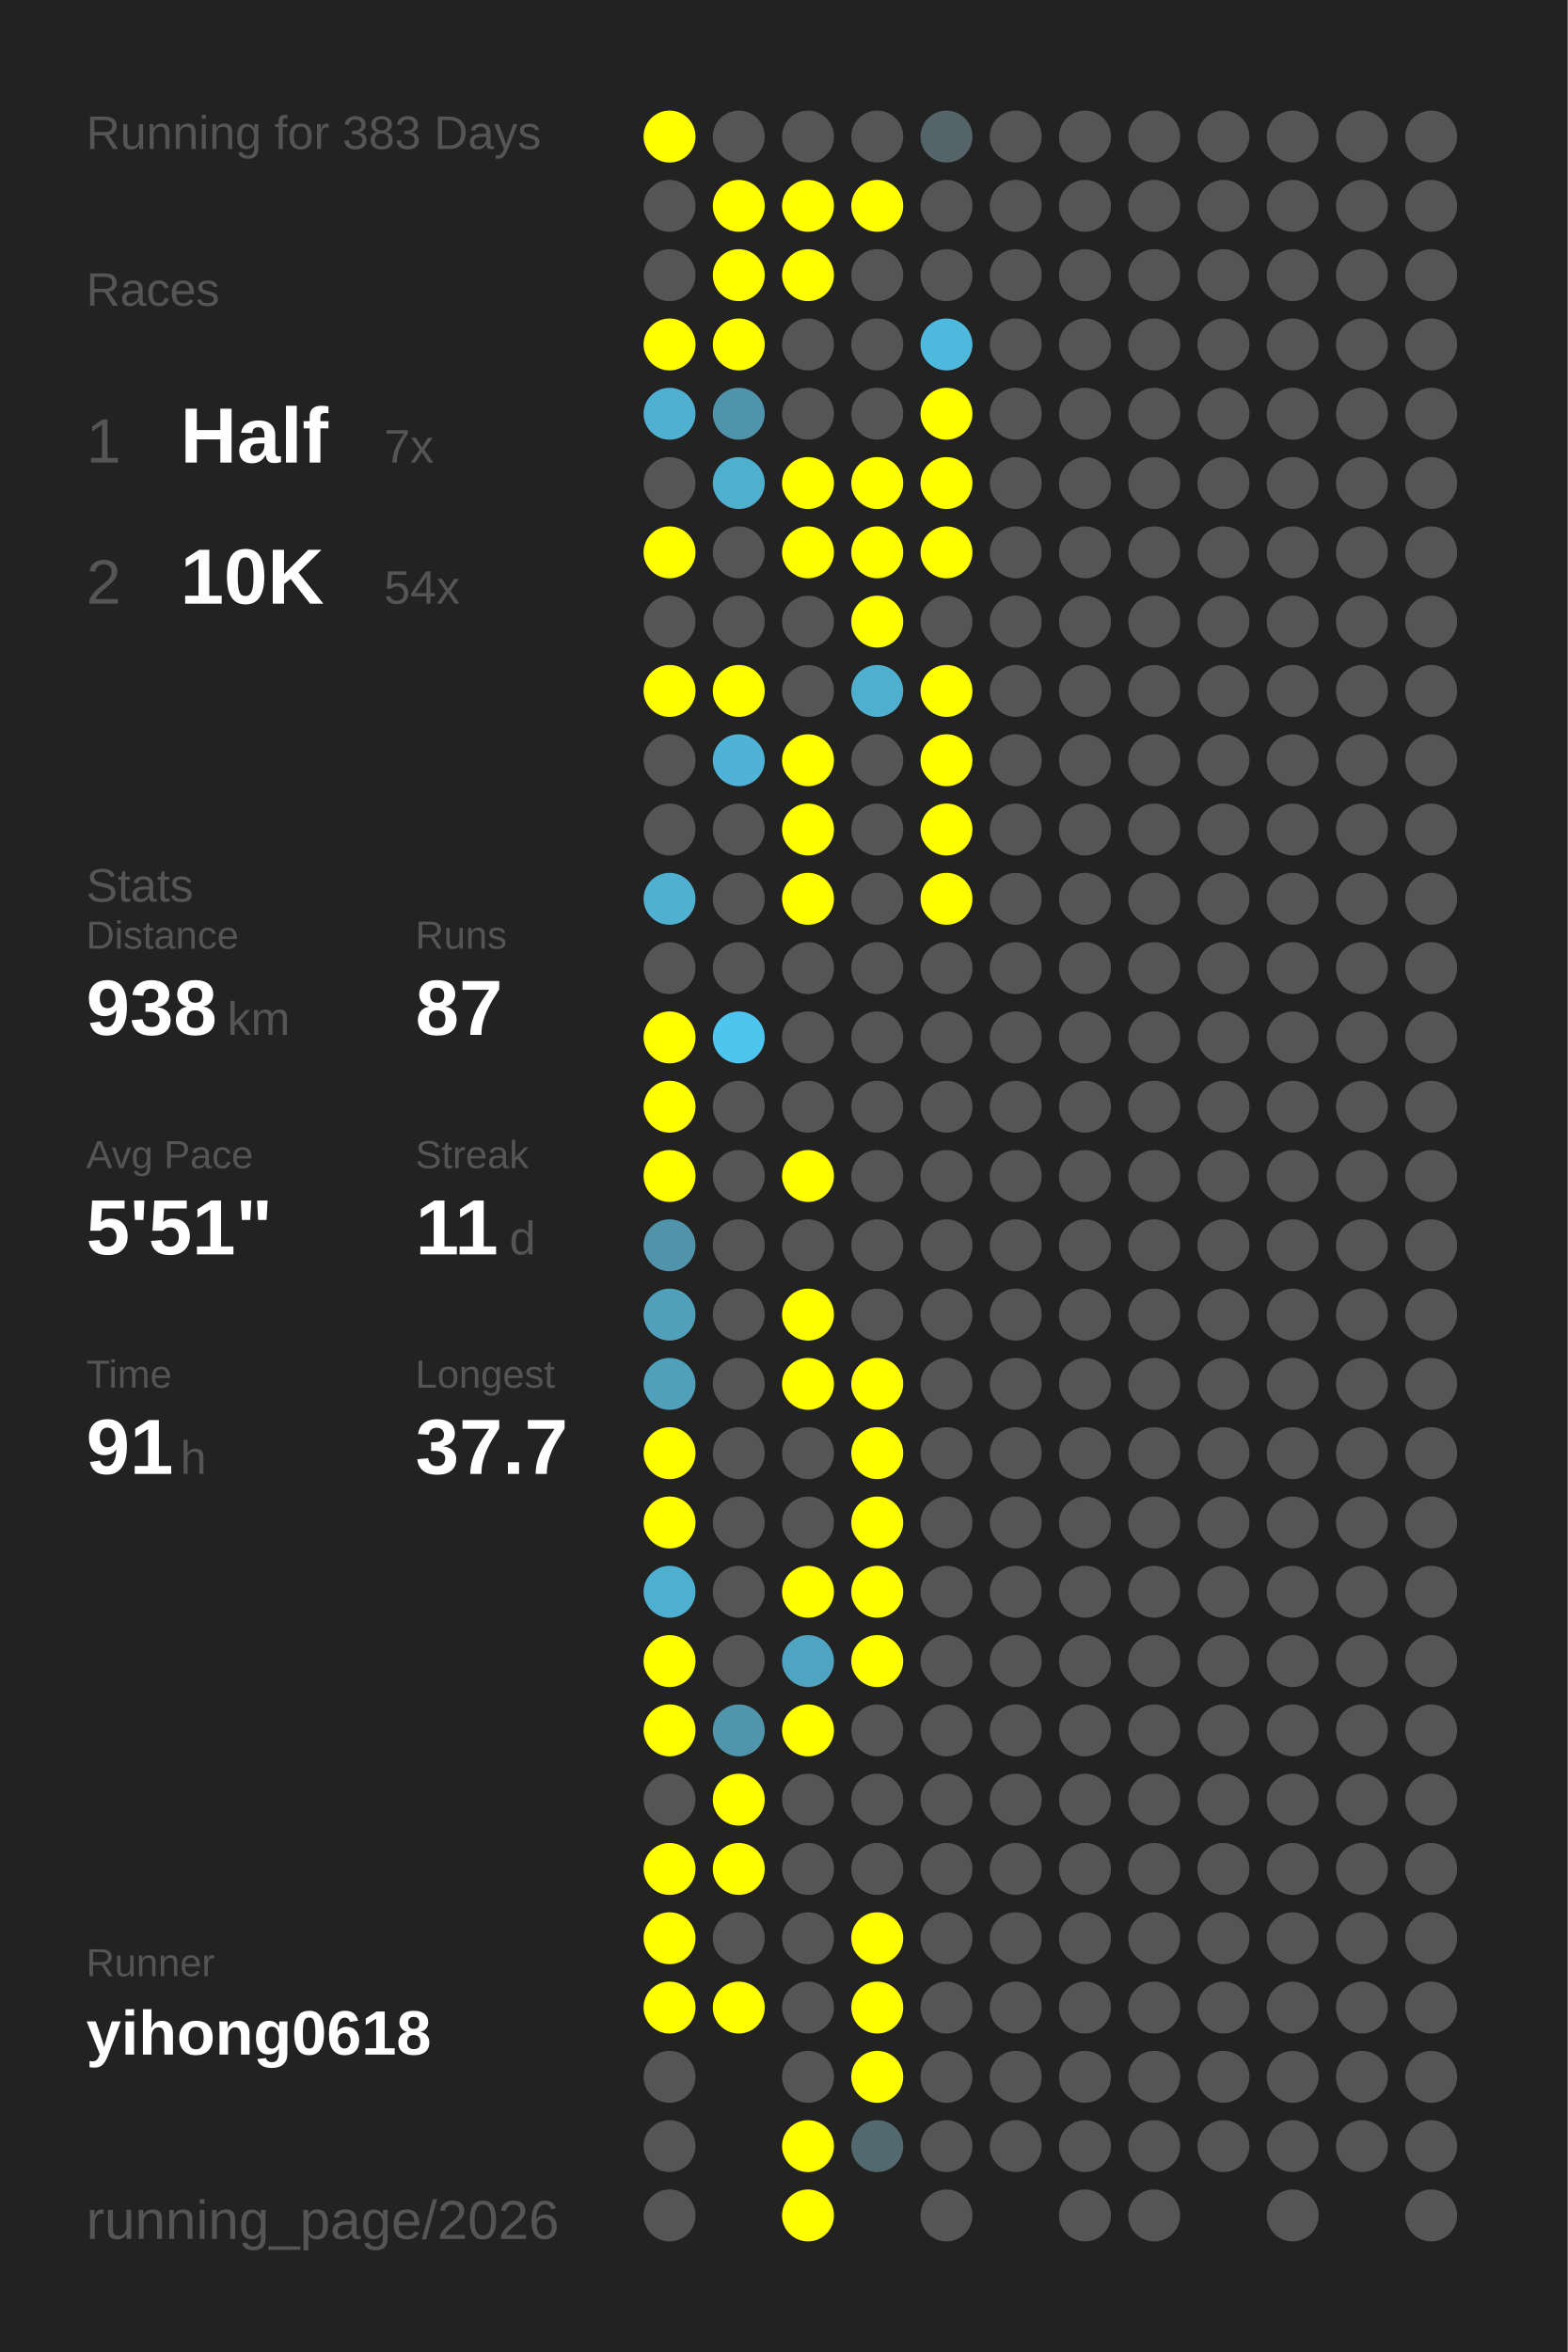
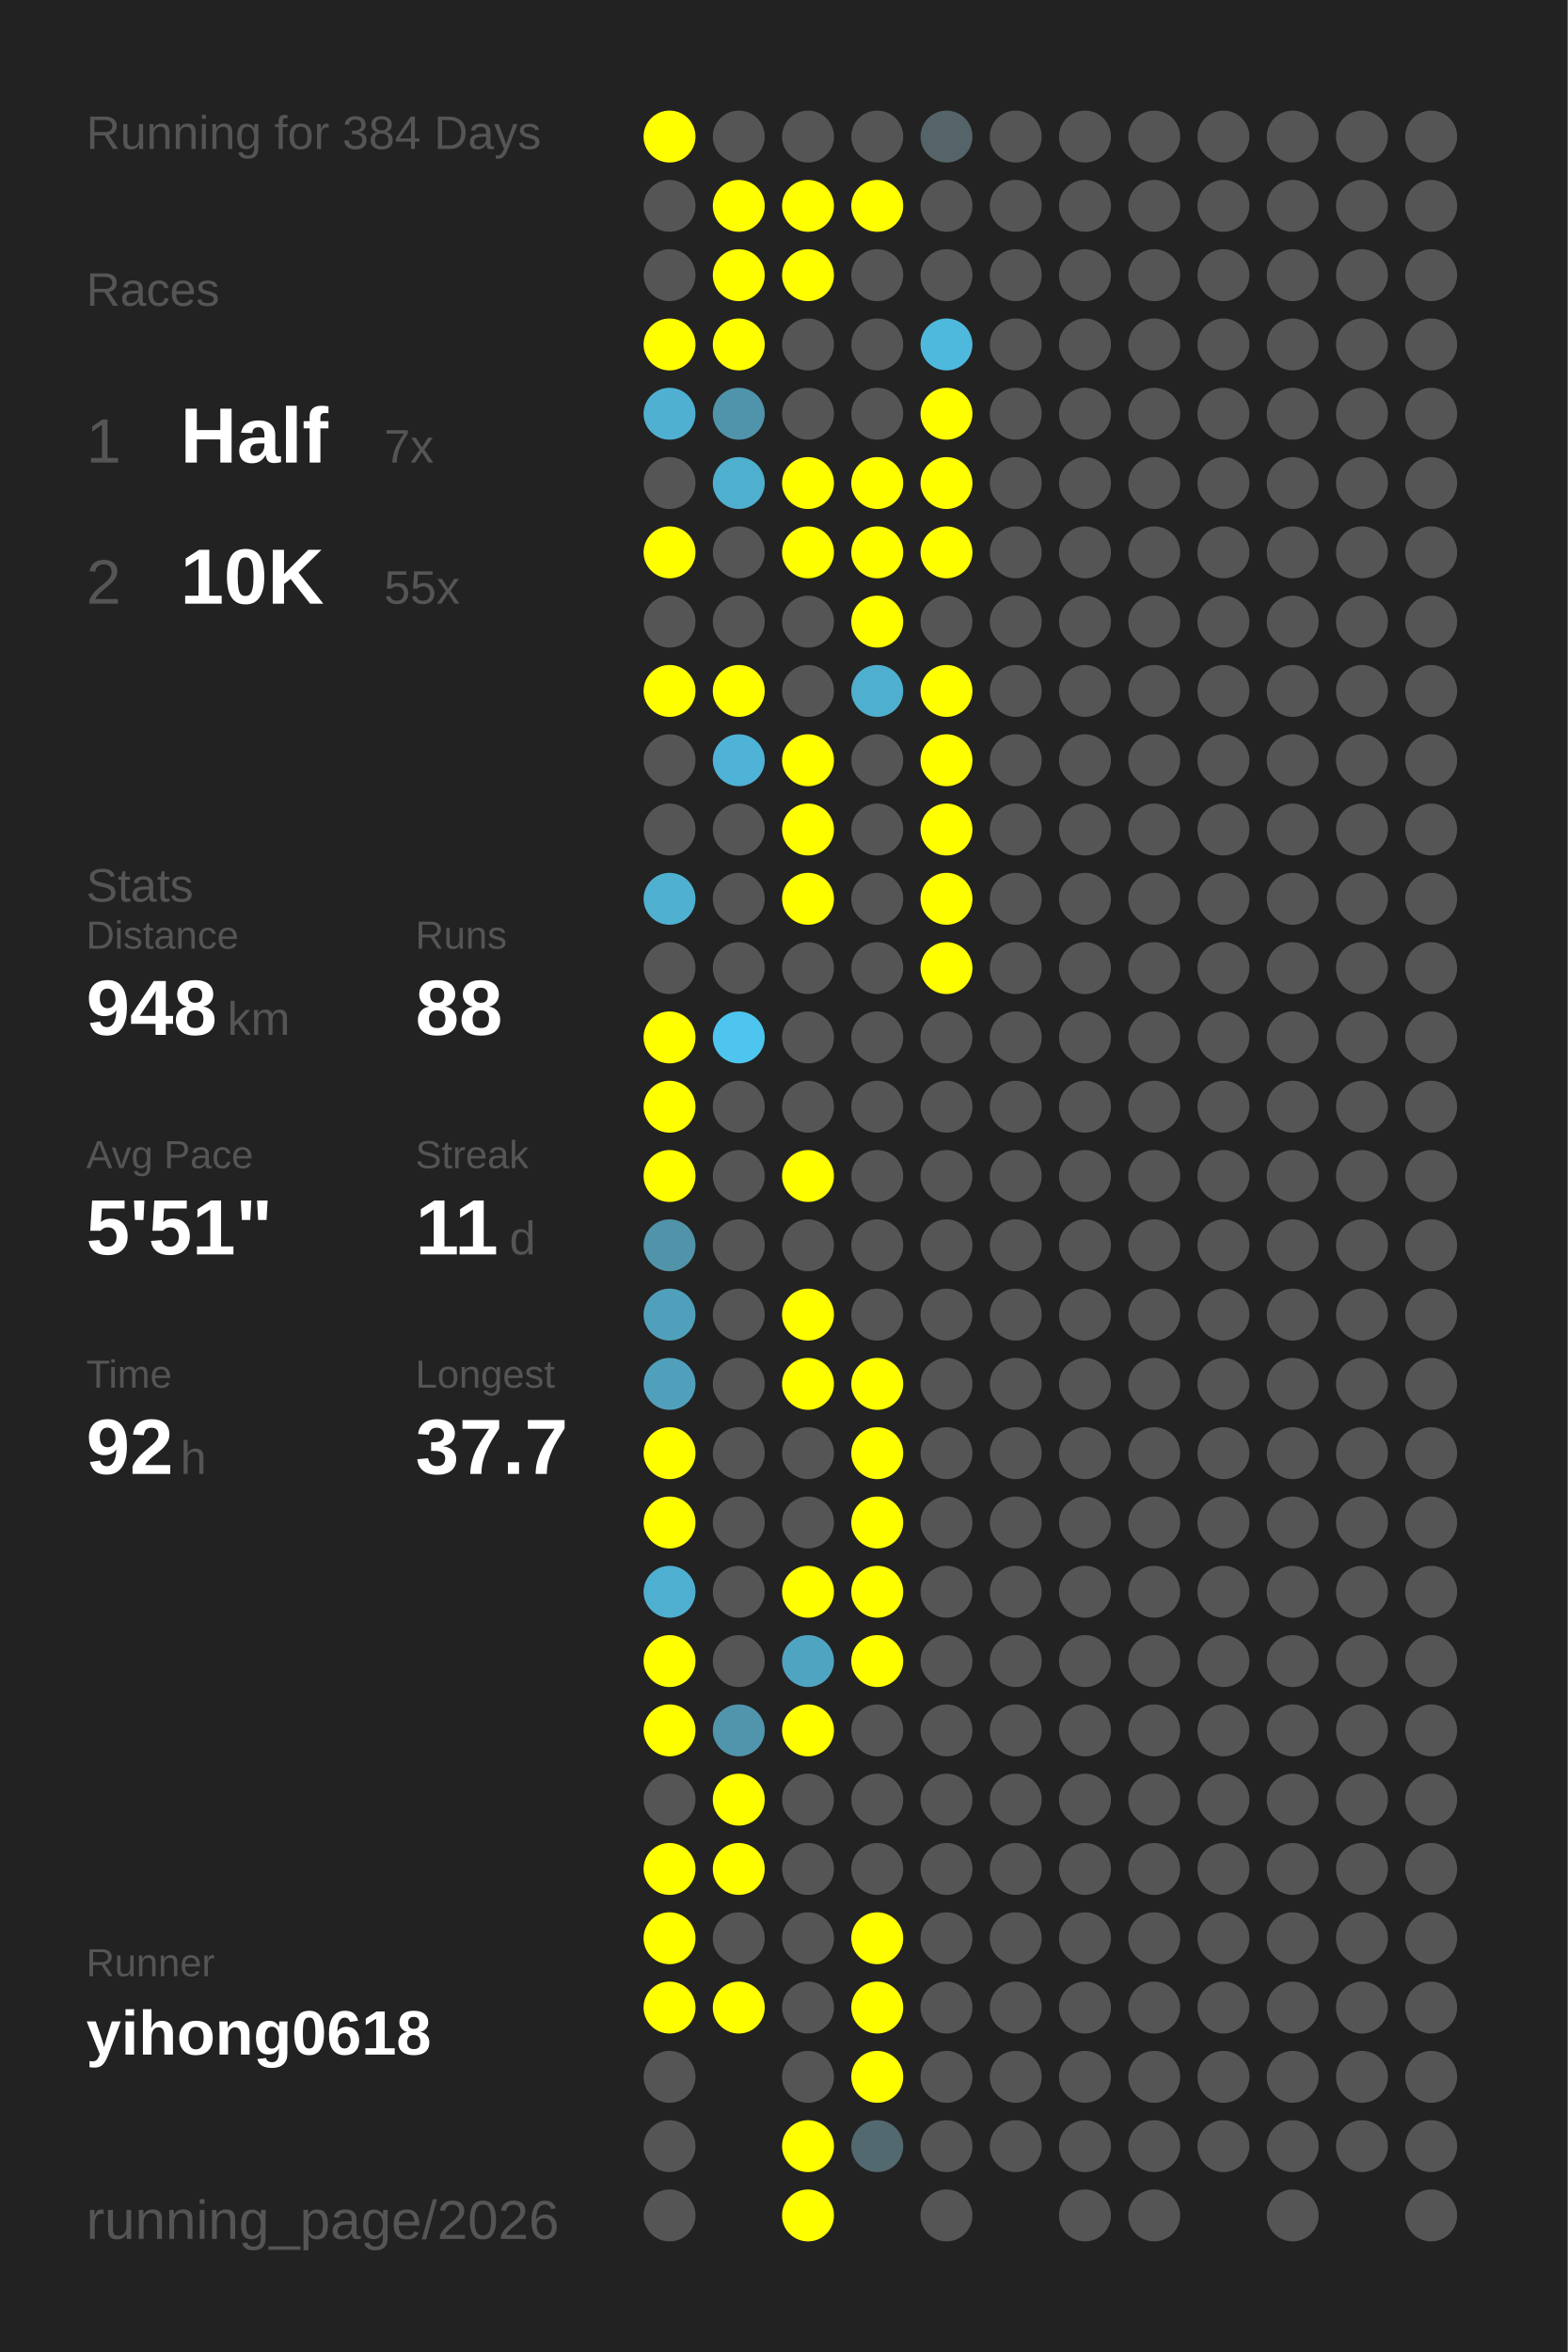
<svg xmlns="http://www.w3.org/2000/svg" baseProfile="full" height="300mm" version="1.1" viewBox="0,0,200,300" width="200mm">
  <defs />
  <rect fill="#222222" height="300" width="200" x="0" y="0" />
-   <text fill="#555555" style="font-size:6px; font-family:Arial;" x="11" y="19">Running for 383 Days</text>
+   <text fill="#555555" style="font-size:6px; font-family:Arial;" x="11" y="19">Running for 384 Days</text>
  <text fill="#555555" style="font-size:6px; font-family:Arial;" x="11" y="39">Races</text>
  <text fill="#555555" style="font-size:8px; font-family:Arial;" x="11" y="59">1</text>
  <text fill="#FFFFFF" style="font-size:10px; font-family:Arial; font-weight:bold;" x="23" y="59">Half</text>
  <text fill="#555555" style="font-size:6px; font-family:Arial;" x="49" y="59">7x</text>
  <text fill="#555555" style="font-size:8px; font-family:Arial;" x="11" y="77">2</text>
  <text fill="#FFFFFF" style="font-size:10px; font-family:Arial; font-weight:bold;" x="23" y="77">10K</text>
-   <text fill="#555555" style="font-size:6px; font-family:Arial;" x="49" y="77">54x</text>
+   <text fill="#555555" style="font-size:6px; font-family:Arial;" x="49" y="77">55x</text>
  <text fill="#555555" style="font-size:6px; font-family:Arial;" x="11" y="115">Stats</text>
  <text fill="#555555" style="font-size:5px; font-family:Arial;" x="11" y="121">Distance</text>
-   <text fill="#FFFFFF" style="font-size:10px; font-family:Arial; font-weight:bold;" x="11" y="132">938</text>
+   <text fill="#FFFFFF" style="font-size:10px; font-family:Arial; font-weight:bold;" x="11" y="132">948</text>
  <text fill="#555555" style="font-size:6px; font-family:Arial;" x="29" y="132">km</text>
  <text fill="#555555" style="font-size:5px; font-family:Arial;" x="53" y="121">Runs</text>
-   <text fill="#FFFFFF" style="font-size:10px; font-family:Arial; font-weight:bold;" x="53" y="132">87</text>
+   <text fill="#FFFFFF" style="font-size:10px; font-family:Arial; font-weight:bold;" x="53" y="132">88</text>
  <text fill="#555555" style="font-size:5px; font-family:Arial;" x="11" y="149">Avg Pace</text>
  <text fill="#FFFFFF" style="font-size:10px; font-family:Arial; font-weight:bold;" x="11" y="160">5'51"</text>
  <text fill="#555555" style="font-size:5px; font-family:Arial;" x="53" y="149">Streak</text>
  <text fill="#FFFFFF" style="font-size:10px; font-family:Arial; font-weight:bold;" x="53" y="160">11</text>
  <text fill="#555555" style="font-size:6px; font-family:Arial;" x="65" y="160">d</text>
  <text fill="#555555" style="font-size:5px; font-family:Arial;" x="11" y="177">Time</text>
-   <text fill="#FFFFFF" style="font-size:10px; font-family:Arial; font-weight:bold;" x="11" y="188">91</text>
+   <text fill="#FFFFFF" style="font-size:10px; font-family:Arial; font-weight:bold;" x="11" y="188">92</text>
  <text fill="#555555" style="font-size:6px; font-family:Arial;" x="23" y="188">h</text>
  <text fill="#555555" style="font-size:5px; font-family:Arial;" x="53" y="177">Longest</text>
  <text fill="#FFFFFF" style="font-size:10px; font-family:Arial; font-weight:bold;" x="53" y="188">37.7</text>
  <text fill="#555555" style="font-size:5px; font-family:Arial;" x="11" y="252.065">Runner</text>
  <text fill="#FFFFFF" style="font-size:8px; font-family:Arial; font-weight:bold;" x="11" y="262.065">yihong0618</text>
  <text fill="#555555" style="font-size:7px; font-family:Arial;" x="11" y="285.581">running_page/2026</text>
  <circle cx="85.417" cy="17.419" fill="#FFFF00" r="3.312" />
  <circle cx="85.417" cy="26.258" fill="#555555" r="3.312" />
  <circle cx="85.417" cy="35.097" fill="#555555" r="3.312" />
  <circle cx="85.417" cy="43.935" fill="#FFFF00" r="3.312" />
  <circle cx="85.417" cy="52.774" fill="#4fb0d1" r="3.312" />
  <circle cx="85.417" cy="61.613" fill="#555555" r="3.312" />
  <circle cx="85.417" cy="70.452" fill="#FFFF00" r="3.312" />
  <circle cx="85.417" cy="79.29" fill="#555555" r="3.312" />
  <circle cx="85.417" cy="88.129" fill="#FFFF00" r="3.312" />
  <circle cx="85.417" cy="96.968" fill="#555555" r="3.312" />
  <circle cx="85.417" cy="105.806" fill="#555555" r="3.312" />
  <circle cx="85.417" cy="114.645" fill="#4fb0d0" r="3.312" />
  <circle cx="85.417" cy="123.484" fill="#555555" r="3.312" />
  <circle cx="85.417" cy="132.323" fill="#FFFF00" r="3.312" />
  <circle cx="85.417" cy="141.161" fill="#FFFF00" r="3.312" />
  <circle cx="85.417" cy="150" fill="#FFFF00" r="3.312" />
  <circle cx="85.417" cy="158.839" fill="#5193a9" r="3.312" />
  <circle cx="85.417" cy="167.677" fill="#50a0bb" r="3.312" />
  <circle cx="85.417" cy="176.516" fill="#50a0bc" r="3.312" />
  <circle cx="85.417" cy="185.355" fill="#FFFF00" r="3.312" />
  <circle cx="85.417" cy="194.194" fill="#FFFF00" r="3.312" />
  <circle cx="85.417" cy="203.032" fill="#4fafd0" r="3.312" />
  <circle cx="85.417" cy="211.871" fill="#FFFF00" r="3.312" />
  <circle cx="85.417" cy="220.71" fill="#FFFF00" r="3.312" />
  <circle cx="85.417" cy="229.548" fill="#555555" r="3.312" />
  <circle cx="85.417" cy="238.387" fill="#FFFF00" r="3.312" />
  <circle cx="85.417" cy="247.226" fill="#FFFF00" r="3.312" />
  <circle cx="85.417" cy="256.065" fill="#FFFF00" r="3.312" />
  <circle cx="85.417" cy="264.903" fill="#555555" r="3.312" />
  <circle cx="85.417" cy="273.742" fill="#555555" r="3.312" />
  <circle cx="85.417" cy="282.581" fill="#555555" r="3.312" />
  <circle cx="94.25" cy="17.419" fill="#555555" r="3.312" />
  <circle cx="94.25" cy="26.258" fill="#FFFF00" r="3.312" />
  <circle cx="94.25" cy="35.097" fill="#FFFF00" r="3.312" />
  <circle cx="94.25" cy="43.935" fill="#FFFF00" r="3.312" />
  <circle cx="94.25" cy="52.774" fill="#5094ab" r="3.312" />
  <circle cx="94.25" cy="61.613" fill="#4fafcf" r="3.312" />
  <circle cx="94.25" cy="70.452" fill="#555555" r="3.312" />
  <circle cx="94.25" cy="79.29" fill="#555555" r="3.312" />
  <circle cx="94.25" cy="88.129" fill="#FFFF00" r="3.312" />
  <circle cx="94.25" cy="96.968" fill="#4eb3d6" r="3.312" />
  <circle cx="94.25" cy="105.806" fill="#555555" r="3.312" />
  <circle cx="94.25" cy="114.645" fill="#555555" r="3.312" />
  <circle cx="94.25" cy="123.484" fill="#555555" r="3.312" />
  <circle cx="94.25" cy="132.323" fill="#4dc5ee" r="3.312" />
  <circle cx="94.25" cy="141.161" fill="#555555" r="3.312" />
  <circle cx="94.25" cy="150" fill="#555555" r="3.312" />
  <circle cx="94.25" cy="158.839" fill="#555555" r="3.312" />
  <circle cx="94.25" cy="167.677" fill="#555555" r="3.312" />
  <circle cx="94.25" cy="176.516" fill="#555555" r="3.312" />
  <circle cx="94.25" cy="185.355" fill="#555555" r="3.312" />
  <circle cx="94.25" cy="194.194" fill="#555555" r="3.312" />
  <circle cx="94.25" cy="203.032" fill="#555555" r="3.312" />
  <circle cx="94.25" cy="211.871" fill="#555555" r="3.312" />
  <circle cx="94.25" cy="220.71" fill="#5095ac" r="3.312" />
  <circle cx="94.25" cy="229.548" fill="#FFFF00" r="3.312" />
  <circle cx="94.25" cy="238.387" fill="#FFFF00" r="3.312" />
  <circle cx="94.25" cy="247.226" fill="#555555" r="3.312" />
  <circle cx="94.25" cy="256.065" fill="#FFFF00" r="3.312" />
  <circle cx="103.083" cy="17.419" fill="#555555" r="3.312" />
  <circle cx="103.083" cy="26.258" fill="#FFFF00" r="3.312" />
  <circle cx="103.083" cy="35.097" fill="#FFFF00" r="3.312" />
  <circle cx="103.083" cy="43.935" fill="#555555" r="3.312" />
  <circle cx="103.083" cy="52.774" fill="#555555" r="3.312" />
  <circle cx="103.083" cy="61.613" fill="#FFFF00" r="3.312" />
  <circle cx="103.083" cy="70.452" fill="#FFFF00" r="3.312" />
  <circle cx="103.083" cy="79.29" fill="#555555" r="3.312" />
  <circle cx="103.083" cy="88.129" fill="#555555" r="3.312" />
  <circle cx="103.083" cy="96.968" fill="#FFFF00" r="3.312" />
  <circle cx="103.083" cy="105.806" fill="#FFFF00" r="3.312" />
  <circle cx="103.083" cy="114.645" fill="#FFFF00" r="3.312" />
  <circle cx="103.083" cy="123.484" fill="#555555" r="3.312" />
  <circle cx="103.083" cy="132.323" fill="#555555" r="3.312" />
  <circle cx="103.083" cy="141.161" fill="#555555" r="3.312" />
  <circle cx="103.083" cy="150" fill="#FFFF00" r="3.312" />
  <circle cx="103.083" cy="158.839" fill="#555555" r="3.312" />
  <circle cx="103.083" cy="167.677" fill="#FFFF00" r="3.312" />
  <circle cx="103.083" cy="176.516" fill="#FFFF00" r="3.312" />
  <circle cx="103.083" cy="185.355" fill="#555555" r="3.312" />
  <circle cx="103.083" cy="194.194" fill="#555555" r="3.312" />
  <circle cx="103.083" cy="203.032" fill="#FFFF00" r="3.312" />
  <circle cx="103.083" cy="211.871" fill="#4fa4c1" r="3.312" />
  <circle cx="103.083" cy="220.71" fill="#FFFF00" r="3.312" />
  <circle cx="103.083" cy="229.548" fill="#555555" r="3.312" />
  <circle cx="103.083" cy="238.387" fill="#555555" r="3.312" />
  <circle cx="103.083" cy="247.226" fill="#555555" r="3.312" />
  <circle cx="103.083" cy="256.065" fill="#555555" r="3.312" />
  <circle cx="103.083" cy="264.903" fill="#555555" r="3.312" />
  <circle cx="103.083" cy="273.742" fill="#FFFF00" r="3.312" />
  <circle cx="103.083" cy="282.581" fill="#FFFF00" r="3.312" />
  <circle cx="111.917" cy="17.419" fill="#555555" r="3.312" />
  <circle cx="111.917" cy="26.258" fill="#FFFF00" r="3.312" />
  <circle cx="111.917" cy="35.097" fill="#555555" r="3.312" />
  <circle cx="111.917" cy="43.935" fill="#555555" r="3.312" />
  <circle cx="111.917" cy="52.774" fill="#555555" r="3.312" />
  <circle cx="111.917" cy="61.613" fill="#FFFF00" r="3.312" />
  <circle cx="111.917" cy="70.452" fill="#FFFF00" r="3.312" />
  <circle cx="111.917" cy="79.29" fill="#FFFF00" r="3.312" />
  <circle cx="111.917" cy="88.129" fill="#4fafcf" r="3.312" />
  <circle cx="111.917" cy="96.968" fill="#555555" r="3.312" />
  <circle cx="111.917" cy="105.806" fill="#555555" r="3.312" />
  <circle cx="111.917" cy="114.645" fill="#555555" r="3.312" />
  <circle cx="111.917" cy="123.484" fill="#555555" r="3.312" />
  <circle cx="111.917" cy="132.323" fill="#555555" r="3.312" />
  <circle cx="111.917" cy="141.161" fill="#555555" r="3.312" />
  <circle cx="111.917" cy="150" fill="#555555" r="3.312" />
  <circle cx="111.917" cy="158.839" fill="#555555" r="3.312" />
  <circle cx="111.917" cy="167.677" fill="#555555" r="3.312" />
  <circle cx="111.917" cy="176.516" fill="#FFFF00" r="3.312" />
  <circle cx="111.917" cy="185.355" fill="#FFFF00" r="3.312" />
  <circle cx="111.917" cy="194.194" fill="#FFFF00" r="3.312" />
  <circle cx="111.917" cy="203.032" fill="#FFFF00" r="3.312" />
  <circle cx="111.917" cy="211.871" fill="#FFFF00" r="3.312" />
  <circle cx="111.917" cy="220.71" fill="#555555" r="3.312" />
  <circle cx="111.917" cy="229.548" fill="#555555" r="3.312" />
  <circle cx="111.917" cy="238.387" fill="#555555" r="3.312" />
  <circle cx="111.917" cy="247.226" fill="#FFFF00" r="3.312" />
  <circle cx="111.917" cy="256.065" fill="#FFFF00" r="3.312" />
  <circle cx="111.917" cy="264.903" fill="#FFFF00" r="3.312" />
  <circle cx="111.917" cy="273.742" fill="#536970" r="3.312" />
  <circle cx="120.75" cy="17.419" fill="#546469" r="3.312" />
  <circle cx="120.75" cy="26.258" fill="#555555" r="3.312" />
  <circle cx="120.75" cy="35.097" fill="#555555" r="3.312" />
  <circle cx="120.75" cy="43.935" fill="#4eb9dd" r="3.312" />
  <circle cx="120.75" cy="52.774" fill="#FFFF00" r="3.312" />
  <circle cx="120.75" cy="61.613" fill="#FFFF00" r="3.312" />
  <circle cx="120.75" cy="70.452" fill="#FFFF00" r="3.312" />
  <circle cx="120.75" cy="79.29" fill="#555555" r="3.312" />
  <circle cx="120.75" cy="88.129" fill="#FFFF00" r="3.312" />
  <circle cx="120.75" cy="96.968" fill="#FFFF00" r="3.312" />
  <circle cx="120.75" cy="105.806" fill="#FFFF00" r="3.312" />
  <circle cx="120.75" cy="114.645" fill="#FFFF00" r="3.312" />
-   <circle cx="120.75" cy="123.484" fill="#555555" r="3.312" />
+   <circle cx="120.75" cy="123.484" fill="#FFFF00" r="3.312" />
  <circle cx="120.75" cy="132.323" fill="#555555" r="3.312" />
  <circle cx="120.75" cy="141.161" fill="#555555" r="3.312" />
  <circle cx="120.75" cy="150" fill="#555555" r="3.312" />
  <circle cx="120.75" cy="158.839" fill="#555555" r="3.312" />
  <circle cx="120.75" cy="167.677" fill="#555555" r="3.312" />
  <circle cx="120.75" cy="176.516" fill="#555555" r="3.312" />
  <circle cx="120.75" cy="185.355" fill="#555555" r="3.312" />
  <circle cx="120.75" cy="194.194" fill="#555555" r="3.312" />
  <circle cx="120.75" cy="203.032" fill="#555555" r="3.312" />
  <circle cx="120.75" cy="211.871" fill="#555555" r="3.312" />
  <circle cx="120.75" cy="220.71" fill="#555555" r="3.312" />
  <circle cx="120.75" cy="229.548" fill="#555555" r="3.312" />
  <circle cx="120.75" cy="238.387" fill="#555555" r="3.312" />
  <circle cx="120.75" cy="247.226" fill="#555555" r="3.312" />
  <circle cx="120.75" cy="256.065" fill="#555555" r="3.312" />
  <circle cx="120.75" cy="264.903" fill="#555555" r="3.312" />
  <circle cx="120.75" cy="273.742" fill="#555555" r="3.312" />
  <circle cx="120.75" cy="282.581" fill="#555555" r="3.312" />
  <circle cx="129.583" cy="17.419" fill="#555555" r="3.312" />
  <circle cx="129.583" cy="26.258" fill="#555555" r="3.312" />
  <circle cx="129.583" cy="35.097" fill="#555555" r="3.312" />
  <circle cx="129.583" cy="43.935" fill="#555555" r="3.312" />
  <circle cx="129.583" cy="52.774" fill="#555555" r="3.312" />
  <circle cx="129.583" cy="61.613" fill="#555555" r="3.312" />
  <circle cx="129.583" cy="70.452" fill="#555555" r="3.312" />
  <circle cx="129.583" cy="79.29" fill="#555555" r="3.312" />
  <circle cx="129.583" cy="88.129" fill="#555555" r="3.312" />
  <circle cx="129.583" cy="96.968" fill="#555555" r="3.312" />
  <circle cx="129.583" cy="105.806" fill="#555555" r="3.312" />
  <circle cx="129.583" cy="114.645" fill="#555555" r="3.312" />
  <circle cx="129.583" cy="123.484" fill="#555555" r="3.312" />
  <circle cx="129.583" cy="132.323" fill="#555555" r="3.312" />
  <circle cx="129.583" cy="141.161" fill="#555555" r="3.312" />
  <circle cx="129.583" cy="150" fill="#555555" r="3.312" />
  <circle cx="129.583" cy="158.839" fill="#555555" r="3.312" />
  <circle cx="129.583" cy="167.677" fill="#555555" r="3.312" />
  <circle cx="129.583" cy="176.516" fill="#555555" r="3.312" />
  <circle cx="129.583" cy="185.355" fill="#555555" r="3.312" />
  <circle cx="129.583" cy="194.194" fill="#555555" r="3.312" />
  <circle cx="129.583" cy="203.032" fill="#555555" r="3.312" />
  <circle cx="129.583" cy="211.871" fill="#555555" r="3.312" />
  <circle cx="129.583" cy="220.71" fill="#555555" r="3.312" />
  <circle cx="129.583" cy="229.548" fill="#555555" r="3.312" />
  <circle cx="129.583" cy="238.387" fill="#555555" r="3.312" />
  <circle cx="129.583" cy="247.226" fill="#555555" r="3.312" />
  <circle cx="129.583" cy="256.065" fill="#555555" r="3.312" />
  <circle cx="129.583" cy="264.903" fill="#555555" r="3.312" />
  <circle cx="129.583" cy="273.742" fill="#555555" r="3.312" />
  <circle cx="138.417" cy="17.419" fill="#555555" r="3.312" />
  <circle cx="138.417" cy="26.258" fill="#555555" r="3.312" />
  <circle cx="138.417" cy="35.097" fill="#555555" r="3.312" />
  <circle cx="138.417" cy="43.935" fill="#555555" r="3.312" />
  <circle cx="138.417" cy="52.774" fill="#555555" r="3.312" />
  <circle cx="138.417" cy="61.613" fill="#555555" r="3.312" />
  <circle cx="138.417" cy="70.452" fill="#555555" r="3.312" />
  <circle cx="138.417" cy="79.29" fill="#555555" r="3.312" />
  <circle cx="138.417" cy="88.129" fill="#555555" r="3.312" />
  <circle cx="138.417" cy="96.968" fill="#555555" r="3.312" />
  <circle cx="138.417" cy="105.806" fill="#555555" r="3.312" />
  <circle cx="138.417" cy="114.645" fill="#555555" r="3.312" />
  <circle cx="138.417" cy="123.484" fill="#555555" r="3.312" />
  <circle cx="138.417" cy="132.323" fill="#555555" r="3.312" />
  <circle cx="138.417" cy="141.161" fill="#555555" r="3.312" />
  <circle cx="138.417" cy="150" fill="#555555" r="3.312" />
  <circle cx="138.417" cy="158.839" fill="#555555" r="3.312" />
  <circle cx="138.417" cy="167.677" fill="#555555" r="3.312" />
  <circle cx="138.417" cy="176.516" fill="#555555" r="3.312" />
  <circle cx="138.417" cy="185.355" fill="#555555" r="3.312" />
  <circle cx="138.417" cy="194.194" fill="#555555" r="3.312" />
  <circle cx="138.417" cy="203.032" fill="#555555" r="3.312" />
  <circle cx="138.417" cy="211.871" fill="#555555" r="3.312" />
  <circle cx="138.417" cy="220.71" fill="#555555" r="3.312" />
  <circle cx="138.417" cy="229.548" fill="#555555" r="3.312" />
  <circle cx="138.417" cy="238.387" fill="#555555" r="3.312" />
  <circle cx="138.417" cy="247.226" fill="#555555" r="3.312" />
  <circle cx="138.417" cy="256.065" fill="#555555" r="3.312" />
  <circle cx="138.417" cy="264.903" fill="#555555" r="3.312" />
  <circle cx="138.417" cy="273.742" fill="#555555" r="3.312" />
  <circle cx="138.417" cy="282.581" fill="#555555" r="3.312" />
  <circle cx="147.25" cy="17.419" fill="#555555" r="3.312" />
  <circle cx="147.25" cy="26.258" fill="#555555" r="3.312" />
  <circle cx="147.25" cy="35.097" fill="#555555" r="3.312" />
  <circle cx="147.25" cy="43.935" fill="#555555" r="3.312" />
  <circle cx="147.25" cy="52.774" fill="#555555" r="3.312" />
  <circle cx="147.25" cy="61.613" fill="#555555" r="3.312" />
  <circle cx="147.25" cy="70.452" fill="#555555" r="3.312" />
  <circle cx="147.25" cy="79.29" fill="#555555" r="3.312" />
  <circle cx="147.25" cy="88.129" fill="#555555" r="3.312" />
  <circle cx="147.25" cy="96.968" fill="#555555" r="3.312" />
  <circle cx="147.25" cy="105.806" fill="#555555" r="3.312" />
  <circle cx="147.25" cy="114.645" fill="#555555" r="3.312" />
  <circle cx="147.25" cy="123.484" fill="#555555" r="3.312" />
  <circle cx="147.25" cy="132.323" fill="#555555" r="3.312" />
  <circle cx="147.25" cy="141.161" fill="#555555" r="3.312" />
  <circle cx="147.25" cy="150" fill="#555555" r="3.312" />
  <circle cx="147.25" cy="158.839" fill="#555555" r="3.312" />
  <circle cx="147.25" cy="167.677" fill="#555555" r="3.312" />
  <circle cx="147.25" cy="176.516" fill="#555555" r="3.312" />
  <circle cx="147.25" cy="185.355" fill="#555555" r="3.312" />
  <circle cx="147.25" cy="194.194" fill="#555555" r="3.312" />
  <circle cx="147.25" cy="203.032" fill="#555555" r="3.312" />
  <circle cx="147.25" cy="211.871" fill="#555555" r="3.312" />
  <circle cx="147.25" cy="220.71" fill="#555555" r="3.312" />
  <circle cx="147.25" cy="229.548" fill="#555555" r="3.312" />
  <circle cx="147.25" cy="238.387" fill="#555555" r="3.312" />
  <circle cx="147.25" cy="247.226" fill="#555555" r="3.312" />
  <circle cx="147.25" cy="256.065" fill="#555555" r="3.312" />
  <circle cx="147.25" cy="264.903" fill="#555555" r="3.312" />
  <circle cx="147.25" cy="273.742" fill="#555555" r="3.312" />
  <circle cx="147.25" cy="282.581" fill="#555555" r="3.312" />
  <circle cx="156.083" cy="17.419" fill="#555555" r="3.312" />
  <circle cx="156.083" cy="26.258" fill="#555555" r="3.312" />
  <circle cx="156.083" cy="35.097" fill="#555555" r="3.312" />
  <circle cx="156.083" cy="43.935" fill="#555555" r="3.312" />
  <circle cx="156.083" cy="52.774" fill="#555555" r="3.312" />
  <circle cx="156.083" cy="61.613" fill="#555555" r="3.312" />
  <circle cx="156.083" cy="70.452" fill="#555555" r="3.312" />
  <circle cx="156.083" cy="79.29" fill="#555555" r="3.312" />
  <circle cx="156.083" cy="88.129" fill="#555555" r="3.312" />
  <circle cx="156.083" cy="96.968" fill="#555555" r="3.312" />
  <circle cx="156.083" cy="105.806" fill="#555555" r="3.312" />
  <circle cx="156.083" cy="114.645" fill="#555555" r="3.312" />
  <circle cx="156.083" cy="123.484" fill="#555555" r="3.312" />
  <circle cx="156.083" cy="132.323" fill="#555555" r="3.312" />
  <circle cx="156.083" cy="141.161" fill="#555555" r="3.312" />
  <circle cx="156.083" cy="150" fill="#555555" r="3.312" />
  <circle cx="156.083" cy="158.839" fill="#555555" r="3.312" />
  <circle cx="156.083" cy="167.677" fill="#555555" r="3.312" />
  <circle cx="156.083" cy="176.516" fill="#555555" r="3.312" />
  <circle cx="156.083" cy="185.355" fill="#555555" r="3.312" />
  <circle cx="156.083" cy="194.194" fill="#555555" r="3.312" />
  <circle cx="156.083" cy="203.032" fill="#555555" r="3.312" />
  <circle cx="156.083" cy="211.871" fill="#555555" r="3.312" />
  <circle cx="156.083" cy="220.71" fill="#555555" r="3.312" />
  <circle cx="156.083" cy="229.548" fill="#555555" r="3.312" />
  <circle cx="156.083" cy="238.387" fill="#555555" r="3.312" />
  <circle cx="156.083" cy="247.226" fill="#555555" r="3.312" />
  <circle cx="156.083" cy="256.065" fill="#555555" r="3.312" />
  <circle cx="156.083" cy="264.903" fill="#555555" r="3.312" />
  <circle cx="156.083" cy="273.742" fill="#555555" r="3.312" />
  <circle cx="164.917" cy="17.419" fill="#555555" r="3.312" />
  <circle cx="164.917" cy="26.258" fill="#555555" r="3.312" />
  <circle cx="164.917" cy="35.097" fill="#555555" r="3.312" />
  <circle cx="164.917" cy="43.935" fill="#555555" r="3.312" />
  <circle cx="164.917" cy="52.774" fill="#555555" r="3.312" />
  <circle cx="164.917" cy="61.613" fill="#555555" r="3.312" />
  <circle cx="164.917" cy="70.452" fill="#555555" r="3.312" />
  <circle cx="164.917" cy="79.29" fill="#555555" r="3.312" />
  <circle cx="164.917" cy="88.129" fill="#555555" r="3.312" />
  <circle cx="164.917" cy="96.968" fill="#555555" r="3.312" />
  <circle cx="164.917" cy="105.806" fill="#555555" r="3.312" />
  <circle cx="164.917" cy="114.645" fill="#555555" r="3.312" />
  <circle cx="164.917" cy="123.484" fill="#555555" r="3.312" />
  <circle cx="164.917" cy="132.323" fill="#555555" r="3.312" />
  <circle cx="164.917" cy="141.161" fill="#555555" r="3.312" />
  <circle cx="164.917" cy="150" fill="#555555" r="3.312" />
  <circle cx="164.917" cy="158.839" fill="#555555" r="3.312" />
  <circle cx="164.917" cy="167.677" fill="#555555" r="3.312" />
  <circle cx="164.917" cy="176.516" fill="#555555" r="3.312" />
  <circle cx="164.917" cy="185.355" fill="#555555" r="3.312" />
  <circle cx="164.917" cy="194.194" fill="#555555" r="3.312" />
  <circle cx="164.917" cy="203.032" fill="#555555" r="3.312" />
  <circle cx="164.917" cy="211.871" fill="#555555" r="3.312" />
  <circle cx="164.917" cy="220.71" fill="#555555" r="3.312" />
  <circle cx="164.917" cy="229.548" fill="#555555" r="3.312" />
  <circle cx="164.917" cy="238.387" fill="#555555" r="3.312" />
  <circle cx="164.917" cy="247.226" fill="#555555" r="3.312" />
  <circle cx="164.917" cy="256.065" fill="#555555" r="3.312" />
  <circle cx="164.917" cy="264.903" fill="#555555" r="3.312" />
  <circle cx="164.917" cy="273.742" fill="#555555" r="3.312" />
  <circle cx="164.917" cy="282.581" fill="#555555" r="3.312" />
  <circle cx="173.75" cy="17.419" fill="#555555" r="3.312" />
  <circle cx="173.75" cy="26.258" fill="#555555" r="3.312" />
  <circle cx="173.75" cy="35.097" fill="#555555" r="3.312" />
  <circle cx="173.75" cy="43.935" fill="#555555" r="3.312" />
  <circle cx="173.75" cy="52.774" fill="#555555" r="3.312" />
  <circle cx="173.75" cy="61.613" fill="#555555" r="3.312" />
  <circle cx="173.75" cy="70.452" fill="#555555" r="3.312" />
  <circle cx="173.75" cy="79.29" fill="#555555" r="3.312" />
  <circle cx="173.75" cy="88.129" fill="#555555" r="3.312" />
  <circle cx="173.75" cy="96.968" fill="#555555" r="3.312" />
  <circle cx="173.75" cy="105.806" fill="#555555" r="3.312" />
  <circle cx="173.75" cy="114.645" fill="#555555" r="3.312" />
  <circle cx="173.75" cy="123.484" fill="#555555" r="3.312" />
  <circle cx="173.75" cy="132.323" fill="#555555" r="3.312" />
  <circle cx="173.75" cy="141.161" fill="#555555" r="3.312" />
  <circle cx="173.75" cy="150" fill="#555555" r="3.312" />
  <circle cx="173.75" cy="158.839" fill="#555555" r="3.312" />
  <circle cx="173.75" cy="167.677" fill="#555555" r="3.312" />
  <circle cx="173.75" cy="176.516" fill="#555555" r="3.312" />
  <circle cx="173.75" cy="185.355" fill="#555555" r="3.312" />
  <circle cx="173.75" cy="194.194" fill="#555555" r="3.312" />
  <circle cx="173.75" cy="203.032" fill="#555555" r="3.312" />
  <circle cx="173.75" cy="211.871" fill="#555555" r="3.312" />
  <circle cx="173.75" cy="220.71" fill="#555555" r="3.312" />
  <circle cx="173.75" cy="229.548" fill="#555555" r="3.312" />
  <circle cx="173.75" cy="238.387" fill="#555555" r="3.312" />
  <circle cx="173.75" cy="247.226" fill="#555555" r="3.312" />
  <circle cx="173.75" cy="256.065" fill="#555555" r="3.312" />
  <circle cx="173.75" cy="264.903" fill="#555555" r="3.312" />
  <circle cx="173.75" cy="273.742" fill="#555555" r="3.312" />
  <circle cx="182.583" cy="17.419" fill="#555555" r="3.312" />
  <circle cx="182.583" cy="26.258" fill="#555555" r="3.312" />
  <circle cx="182.583" cy="35.097" fill="#555555" r="3.312" />
  <circle cx="182.583" cy="43.935" fill="#555555" r="3.312" />
  <circle cx="182.583" cy="52.774" fill="#555555" r="3.312" />
  <circle cx="182.583" cy="61.613" fill="#555555" r="3.312" />
  <circle cx="182.583" cy="70.452" fill="#555555" r="3.312" />
  <circle cx="182.583" cy="79.29" fill="#555555" r="3.312" />
  <circle cx="182.583" cy="88.129" fill="#555555" r="3.312" />
  <circle cx="182.583" cy="96.968" fill="#555555" r="3.312" />
  <circle cx="182.583" cy="105.806" fill="#555555" r="3.312" />
  <circle cx="182.583" cy="114.645" fill="#555555" r="3.312" />
  <circle cx="182.583" cy="123.484" fill="#555555" r="3.312" />
  <circle cx="182.583" cy="132.323" fill="#555555" r="3.312" />
  <circle cx="182.583" cy="141.161" fill="#555555" r="3.312" />
  <circle cx="182.583" cy="150" fill="#555555" r="3.312" />
  <circle cx="182.583" cy="158.839" fill="#555555" r="3.312" />
  <circle cx="182.583" cy="167.677" fill="#555555" r="3.312" />
  <circle cx="182.583" cy="176.516" fill="#555555" r="3.312" />
  <circle cx="182.583" cy="185.355" fill="#555555" r="3.312" />
  <circle cx="182.583" cy="194.194" fill="#555555" r="3.312" />
  <circle cx="182.583" cy="203.032" fill="#555555" r="3.312" />
  <circle cx="182.583" cy="211.871" fill="#555555" r="3.312" />
  <circle cx="182.583" cy="220.71" fill="#555555" r="3.312" />
  <circle cx="182.583" cy="229.548" fill="#555555" r="3.312" />
  <circle cx="182.583" cy="238.387" fill="#555555" r="3.312" />
  <circle cx="182.583" cy="247.226" fill="#555555" r="3.312" />
  <circle cx="182.583" cy="256.065" fill="#555555" r="3.312" />
  <circle cx="182.583" cy="264.903" fill="#555555" r="3.312" />
  <circle cx="182.583" cy="273.742" fill="#555555" r="3.312" />
  <circle cx="182.583" cy="282.581" fill="#555555" r="3.312" />
</svg>
